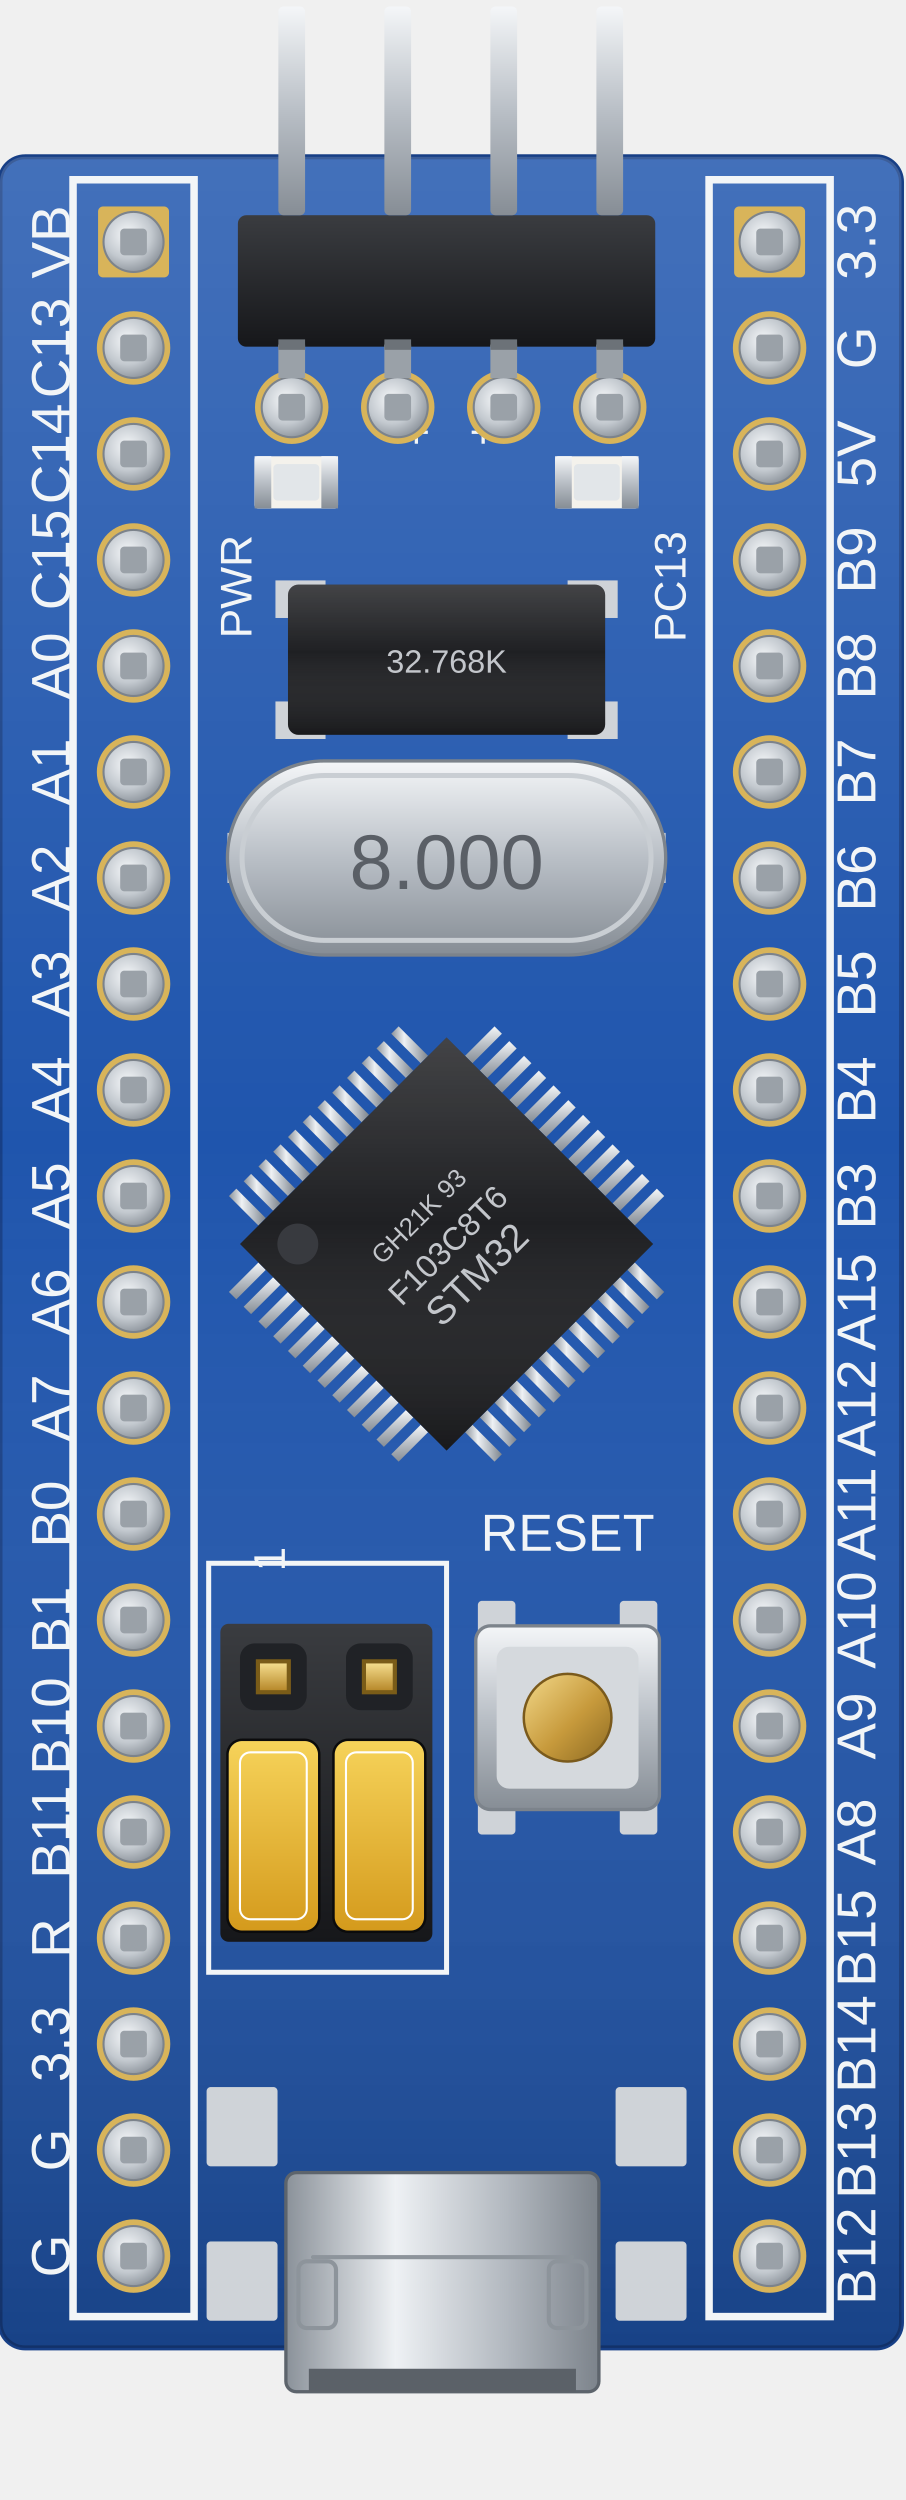
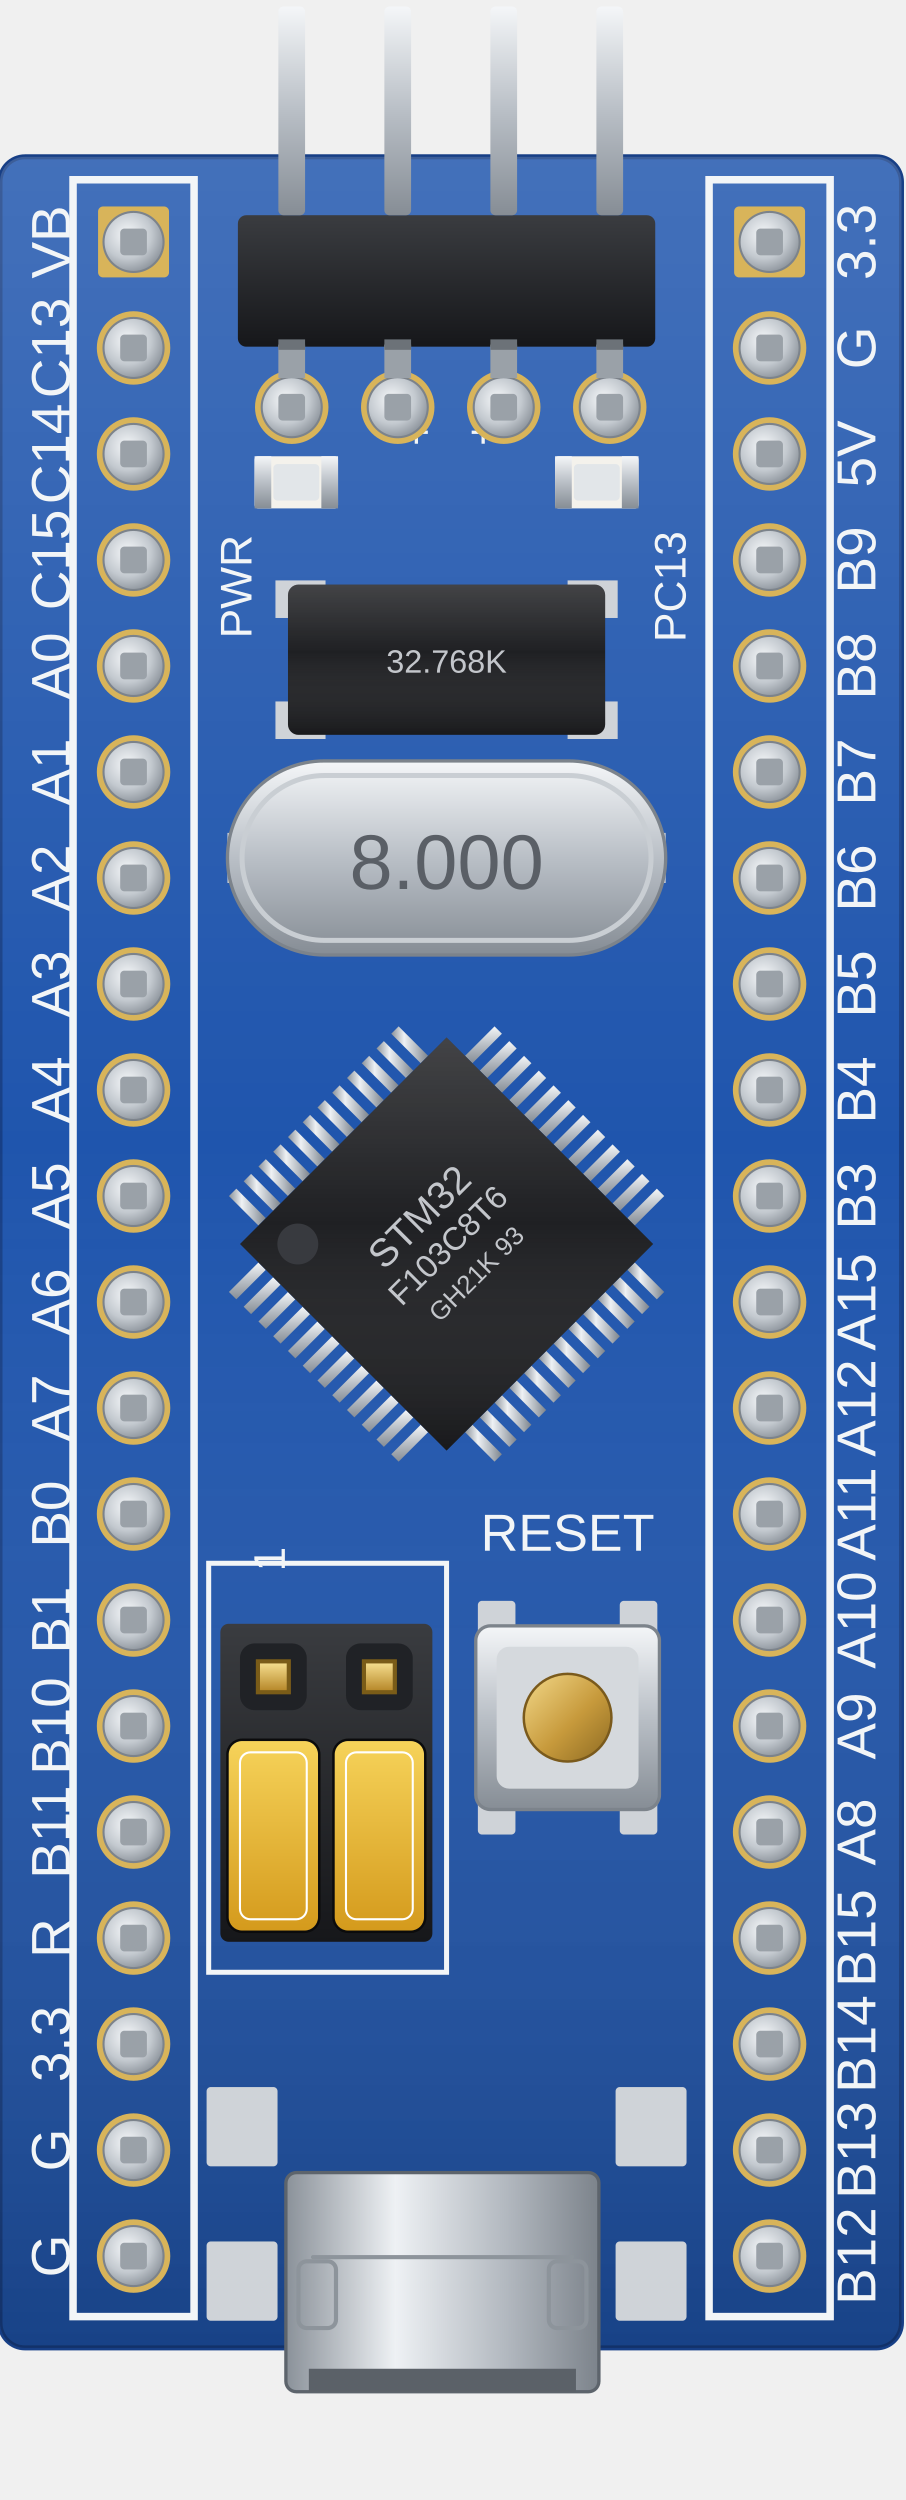
<svg xmlns="http://www.w3.org/2000/svg" version="1.1" width="82px" height="226.4px" data-sobra="0 14.2" viewBox="0 0 82 226.4">
  <defs>
    <linearGradient id="luz" x1="0" y1="0" x2="0" y2="1">
      <stop offset="0" stop-color="#ffffff" stop-opacity="0.16" />
      <stop offset="0.45" stop-color="#ffffff" stop-opacity="0" />
      <stop offset="1" stop-color="#000000" stop-opacity="0.22" />
    </linearGradient>
    <linearGradient id="metal" x1="0" y1="0" x2="0" y2="1">
      <stop offset="0" stop-color="#f4f6f8" />
      <stop offset="0.5" stop-color="#b9bfc6" />
      <stop offset="1" stop-color="#868d95" />
    </linearGradient>
    <linearGradient id="metal-h" x1="0" y1="0" x2="1" y2="0">
      <stop offset="0" stop-color="#8a9199" />
      <stop offset="0.35" stop-color="#eef1f4" />
      <stop offset="0.7" stop-color="#b3b9c0" />
      <stop offset="1" stop-color="#7c838b" />
    </linearGradient>
    <radialGradient id="lata" cx="0.4" cy="0.38" r="0.66">
      <stop offset="0" stop-color="#f6f8fa" />
      <stop offset="0.6" stop-color="#c3c9cf" />
      <stop offset="1" stop-color="#8c939b" />
    </radialGradient>
    <linearGradient id="plastico" x1="0" y1="0" x2="0" y2="1">
      <stop offset="0" stop-color="#3a3c40" />
      <stop offset="1" stop-color="#16171a" />
    </linearGradient>
    <linearGradient id="ouro" x1="0" y1="0" x2="0" y2="1">
      <stop offset="0" stop-color="#f4dc8c" />
      <stop offset="1" stop-color="#b88a2c" />
    </linearGradient>
    <linearGradient id="latao" x1="0" y1="0" x2="1" y2="1">
      <stop offset="0" stop-color="#f3d98a" />
      <stop offset="0.55" stop-color="#c79a3c" />
      <stop offset="1" stop-color="#8c6a22" />
    </linearGradient>
    <radialGradient id="tampa-azul" cx="0.4" cy="0.35" r="0.7">
      <stop offset="0" stop-color="#5a8fe0" />
      <stop offset="0.7" stop-color="#1f5cc0" />
      <stop offset="1" stop-color="#143f88" />
    </radialGradient>
    <radialGradient id="tampa-preta" cx="0.4" cy="0.35" r="0.7">
      <stop offset="0" stop-color="#5a5d63" />
      <stop offset="0.7" stop-color="#26282c" />
      <stop offset="1" stop-color="#121315" />
    </radialGradient>
    <linearGradient id="amarelo" x1="0" y1="0" x2="0" y2="1">
      <stop offset="0" stop-color="#f6d35a" />
      <stop offset="1" stop-color="#d49a1c" />
    </linearGradient>
  </defs>
  <rect x="0" y="14.2" width="81.638" height="198.425" rx="2.268" fill="#1f55ad" stroke="#173f86" stroke-width="0.454" />
  <rect x="0" y="14.2" width="81.638" height="198.425" rx="2.268" fill="url(#luz)" />
  <rect x="6.614" y="16.279" width="10.961" height="193.512" fill="none" stroke="#f2f5f7" stroke-width="0.68" />
  <rect x="64.214" y="16.279" width="10.961" height="193.512" fill="none" stroke="#f2f5f7" stroke-width="0.68" />
  <text transform="translate(4.346 204.31) rotate(-90)" x="0" y="1.984" font-family="Arial" font-weight="normal" font-size="4.961" fill="#f2f5f7" text-anchor="middle">G</text>
  <text transform="translate(77.291 204.31) rotate(-90)" x="0" y="1.984" font-family="Arial" font-weight="normal" font-size="4.961" fill="#f2f5f7" text-anchor="middle">B12</text>
  <text transform="translate(4.346 194.71) rotate(-90)" x="0" y="1.984" font-family="Arial" font-weight="normal" font-size="4.961" fill="#f2f5f7" text-anchor="middle">G</text>
  <text transform="translate(77.291 194.71) rotate(-90)" x="0" y="1.984" font-family="Arial" font-weight="normal" font-size="4.961" fill="#f2f5f7" text-anchor="middle">B13</text>
  <text transform="translate(4.346 185.11) rotate(-90)" x="0" y="1.984" font-family="Arial" font-weight="normal" font-size="4.961" fill="#f2f5f7" text-anchor="middle">3.3</text>
  <text transform="translate(77.291 185.11) rotate(-90)" x="0" y="1.984" font-family="Arial" font-weight="normal" font-size="4.961" fill="#f2f5f7" text-anchor="middle">B14</text>
  <text transform="translate(4.346 175.51) rotate(-90)" x="0" y="1.984" font-family="Arial" font-weight="normal" font-size="4.961" fill="#f2f5f7" text-anchor="middle">R</text>
  <text transform="translate(77.291 175.51) rotate(-90)" x="0" y="1.984" font-family="Arial" font-weight="normal" font-size="4.961" fill="#f2f5f7" text-anchor="middle">B15</text>
  <text transform="translate(4.346 165.91) rotate(-90)" x="0" y="1.984" font-family="Arial" font-weight="normal" font-size="4.961" fill="#f2f5f7" text-anchor="middle">B11</text>
  <text transform="translate(77.291 165.91) rotate(-90)" x="0" y="1.984" font-family="Arial" font-weight="normal" font-size="4.961" fill="#f2f5f7" text-anchor="middle">A8</text>
  <text transform="translate(4.346 156.31) rotate(-90)" x="0" y="1.984" font-family="Arial" font-weight="normal" font-size="4.961" fill="#f2f5f7" text-anchor="middle">B10</text>
  <text transform="translate(77.291 156.31) rotate(-90)" x="0" y="1.984" font-family="Arial" font-weight="normal" font-size="4.961" fill="#f2f5f7" text-anchor="middle">A9</text>
  <text transform="translate(4.346 146.71) rotate(-90)" x="0" y="1.984" font-family="Arial" font-weight="normal" font-size="4.961" fill="#f2f5f7" text-anchor="middle">B1</text>
  <text transform="translate(77.291 146.71) rotate(-90)" x="0" y="1.984" font-family="Arial" font-weight="normal" font-size="4.961" fill="#f2f5f7" text-anchor="middle">A10</text>
  <text transform="translate(4.346 137.11) rotate(-90)" x="0" y="1.984" font-family="Arial" font-weight="normal" font-size="4.961" fill="#f2f5f7" text-anchor="middle">B0</text>
  <text transform="translate(77.291 137.11) rotate(-90)" x="0" y="1.984" font-family="Arial" font-weight="normal" font-size="4.961" fill="#f2f5f7" text-anchor="middle">A11</text>
  <text transform="translate(4.346 127.51) rotate(-90)" x="0" y="1.984" font-family="Arial" font-weight="normal" font-size="4.961" fill="#f2f5f7" text-anchor="middle">A7</text>
  <text transform="translate(77.291 127.51) rotate(-90)" x="0" y="1.984" font-family="Arial" font-weight="normal" font-size="4.961" fill="#f2f5f7" text-anchor="middle">A12</text>
  <text transform="translate(4.346 117.91) rotate(-90)" x="0" y="1.984" font-family="Arial" font-weight="normal" font-size="4.961" fill="#f2f5f7" text-anchor="middle">A6</text>
  <text transform="translate(77.291 117.91) rotate(-90)" x="0" y="1.984" font-family="Arial" font-weight="normal" font-size="4.961" fill="#f2f5f7" text-anchor="middle">A15</text>
  <text transform="translate(4.346 108.31) rotate(-90)" x="0" y="1.984" font-family="Arial" font-weight="normal" font-size="4.961" fill="#f2f5f7" text-anchor="middle">A5</text>
  <text transform="translate(77.291 108.31) rotate(-90)" x="0" y="1.984" font-family="Arial" font-weight="normal" font-size="4.961" fill="#f2f5f7" text-anchor="middle">B3</text>
  <text transform="translate(4.346 98.71) rotate(-90)" x="0" y="1.984" font-family="Arial" font-weight="normal" font-size="4.961" fill="#f2f5f7" text-anchor="middle">A4</text>
  <text transform="translate(77.291 98.71) rotate(-90)" x="0" y="1.984" font-family="Arial" font-weight="normal" font-size="4.961" fill="#f2f5f7" text-anchor="middle">B4</text>
  <text transform="translate(4.346 89.11) rotate(-90)" x="0" y="1.984" font-family="Arial" font-weight="normal" font-size="4.961" fill="#f2f5f7" text-anchor="middle">A3</text>
  <text transform="translate(77.291 89.11) rotate(-90)" x="0" y="1.984" font-family="Arial" font-weight="normal" font-size="4.961" fill="#f2f5f7" text-anchor="middle">B5</text>
  <text transform="translate(4.346 79.51) rotate(-90)" x="0" y="1.984" font-family="Arial" font-weight="normal" font-size="4.961" fill="#f2f5f7" text-anchor="middle">A2</text>
  <text transform="translate(77.291 79.51) rotate(-90)" x="0" y="1.984" font-family="Arial" font-weight="normal" font-size="4.961" fill="#f2f5f7" text-anchor="middle">B6</text>
  <text transform="translate(4.346 69.91) rotate(-90)" x="0" y="1.984" font-family="Arial" font-weight="normal" font-size="4.961" fill="#f2f5f7" text-anchor="middle">A1</text>
  <text transform="translate(77.291 69.91) rotate(-90)" x="0" y="1.984" font-family="Arial" font-weight="normal" font-size="4.961" fill="#f2f5f7" text-anchor="middle">B7</text>
  <text transform="translate(4.346 60.31) rotate(-90)" x="0" y="1.984" font-family="Arial" font-weight="normal" font-size="4.961" fill="#f2f5f7" text-anchor="middle">A0</text>
  <text transform="translate(77.291 60.31) rotate(-90)" x="0" y="1.984" font-family="Arial" font-weight="normal" font-size="4.961" fill="#f2f5f7" text-anchor="middle">B8</text>
  <text transform="translate(4.346 50.71) rotate(-90)" x="0" y="1.984" font-family="Arial" font-weight="normal" font-size="4.961" fill="#f2f5f7" text-anchor="middle">C15</text>
  <text transform="translate(77.291 50.71) rotate(-90)" x="0" y="1.984" font-family="Arial" font-weight="normal" font-size="4.961" fill="#f2f5f7" text-anchor="middle">B9</text>
  <text transform="translate(4.346 41.11) rotate(-90)" x="0" y="1.984" font-family="Arial" font-weight="normal" font-size="4.961" fill="#f2f5f7" text-anchor="middle">C14</text>
  <text transform="translate(77.291 41.11) rotate(-90)" x="0" y="1.984" font-family="Arial" font-weight="normal" font-size="4.961" fill="#f2f5f7" text-anchor="middle">5V</text>
  <text transform="translate(4.346 31.51) rotate(-90)" x="0" y="1.984" font-family="Arial" font-weight="normal" font-size="4.961" fill="#f2f5f7" text-anchor="middle">C13</text>
  <text transform="translate(77.291 31.51) rotate(-90)" x="0" y="1.984" font-family="Arial" font-weight="normal" font-size="4.961" fill="#f2f5f7" text-anchor="middle">G</text>
  <text transform="translate(4.346 21.91) rotate(-90)" x="0" y="1.984" font-family="Arial" font-weight="normal" font-size="4.961" fill="#f2f5f7" text-anchor="middle">VB</text>
  <text transform="translate(77.291 21.91) rotate(-90)" x="0" y="1.984" font-family="Arial" font-weight="normal" font-size="4.961" fill="#f2f5f7" text-anchor="middle">3.3</text>
  <text transform="translate(51.402 138.546) rotate(0)" x="0" y="1.89" font-family="Arial" font-weight="normal" font-size="4.724" fill="#f2f5f7" text-anchor="middle">RESET</text>
  <text transform="translate(21.165 53.129) rotate(-90)" x="0" y="1.606" font-family="Arial" font-weight="normal" font-size="4.016" fill="#f2f5f7" text-anchor="middle">PWR</text>
  <text transform="translate(60.472 53.129) rotate(-90)" x="0" y="1.606" font-family="Arial" font-weight="normal" font-size="4.016" fill="#f2f5f7" text-anchor="middle">PC13</text>
  <text transform="translate(37.417 39.145) rotate(-90)" x="0" y="1.701" font-family="Arial" font-weight="normal" font-size="4.252" fill="#f2f5f7" text-anchor="middle">+</text>
  <text transform="translate(43.465 39.145) rotate(-90)" x="0" y="1.701" font-family="Arial" font-weight="normal" font-size="4.252" fill="#f2f5f7" text-anchor="middle">+</text>
  <text transform="translate(24.189 141.192) rotate(-90)" x="0" y="1.606" font-family="Arial" font-weight="normal" font-size="4.016" fill="#f2f5f7" text-anchor="middle">1</text>
  <rect x="18.898" y="141.57" width="21.543" height="37.039" fill="none" stroke="#f2f5f7" stroke-width="0.454" />
  <circle cx="12.094" cy="204.31" r="3.326" fill="#d8b45a" />
  <circle cx="12.094" cy="204.31" r="2.721" fill="url(#lata)" stroke="#7c838b" stroke-width="0.189" />
  <rect x="10.885" y="203.101" width="2.419" height="2.419" rx="0.378" fill="#9aa1a8" />
  <circle cx="69.694" cy="204.31" r="3.326" fill="#d8b45a" />
  <circle cx="69.694" cy="204.31" r="2.721" fill="url(#lata)" stroke="#7c838b" stroke-width="0.189" />
  <rect x="68.485" y="203.101" width="2.419" height="2.419" rx="0.378" fill="#9aa1a8" />
  <circle cx="12.094" cy="194.71" r="3.326" fill="#d8b45a" />
  <circle cx="12.094" cy="194.71" r="2.721" fill="url(#lata)" stroke="#7c838b" stroke-width="0.189" />
  <rect x="10.885" y="193.501" width="2.419" height="2.419" rx="0.378" fill="#9aa1a8" />
  <circle cx="69.694" cy="194.71" r="3.326" fill="#d8b45a" />
  <circle cx="69.694" cy="194.71" r="2.721" fill="url(#lata)" stroke="#7c838b" stroke-width="0.189" />
  <rect x="68.485" y="193.501" width="2.419" height="2.419" rx="0.378" fill="#9aa1a8" />
  <circle cx="12.094" cy="185.11" r="3.326" fill="#d8b45a" />
  <circle cx="12.094" cy="185.11" r="2.721" fill="url(#lata)" stroke="#7c838b" stroke-width="0.189" />
  <rect x="10.885" y="183.901" width="2.419" height="2.419" rx="0.378" fill="#9aa1a8" />
  <circle cx="69.694" cy="185.11" r="3.326" fill="#d8b45a" />
  <circle cx="69.694" cy="185.11" r="2.721" fill="url(#lata)" stroke="#7c838b" stroke-width="0.189" />
  <rect x="68.485" y="183.901" width="2.419" height="2.419" rx="0.378" fill="#9aa1a8" />
  <circle cx="12.094" cy="175.51" r="3.326" fill="#d8b45a" />
  <circle cx="12.094" cy="175.51" r="2.721" fill="url(#lata)" stroke="#7c838b" stroke-width="0.189" />
  <rect x="10.885" y="174.301" width="2.419" height="2.419" rx="0.378" fill="#9aa1a8" />
  <circle cx="69.694" cy="175.51" r="3.326" fill="#d8b45a" />
  <circle cx="69.694" cy="175.51" r="2.721" fill="url(#lata)" stroke="#7c838b" stroke-width="0.189" />
  <rect x="68.485" y="174.301" width="2.419" height="2.419" rx="0.378" fill="#9aa1a8" />
  <circle cx="12.094" cy="165.91" r="3.326" fill="#d8b45a" />
  <circle cx="12.094" cy="165.91" r="2.721" fill="url(#lata)" stroke="#7c838b" stroke-width="0.189" />
  <rect x="10.885" y="164.701" width="2.419" height="2.419" rx="0.378" fill="#9aa1a8" />
  <circle cx="69.694" cy="165.91" r="3.326" fill="#d8b45a" />
  <circle cx="69.694" cy="165.91" r="2.721" fill="url(#lata)" stroke="#7c838b" stroke-width="0.189" />
  <rect x="68.485" y="164.701" width="2.419" height="2.419" rx="0.378" fill="#9aa1a8" />
  <circle cx="12.094" cy="156.31" r="3.326" fill="#d8b45a" />
  <circle cx="12.094" cy="156.31" r="2.721" fill="url(#lata)" stroke="#7c838b" stroke-width="0.189" />
  <rect x="10.885" y="155.101" width="2.419" height="2.419" rx="0.378" fill="#9aa1a8" />
  <circle cx="69.694" cy="156.31" r="3.326" fill="#d8b45a" />
  <circle cx="69.694" cy="156.31" r="2.721" fill="url(#lata)" stroke="#7c838b" stroke-width="0.189" />
  <rect x="68.485" y="155.101" width="2.419" height="2.419" rx="0.378" fill="#9aa1a8" />
  <circle cx="12.094" cy="146.71" r="3.326" fill="#d8b45a" />
  <circle cx="12.094" cy="146.71" r="2.721" fill="url(#lata)" stroke="#7c838b" stroke-width="0.189" />
  <rect x="10.885" y="145.501" width="2.419" height="2.419" rx="0.378" fill="#9aa1a8" />
  <circle cx="69.694" cy="146.71" r="3.326" fill="#d8b45a" />
  <circle cx="69.694" cy="146.71" r="2.721" fill="url(#lata)" stroke="#7c838b" stroke-width="0.189" />
  <rect x="68.485" y="145.501" width="2.419" height="2.419" rx="0.378" fill="#9aa1a8" />
  <circle cx="12.094" cy="137.11" r="3.326" fill="#d8b45a" />
  <circle cx="12.094" cy="137.11" r="2.721" fill="url(#lata)" stroke="#7c838b" stroke-width="0.189" />
  <rect x="10.885" y="135.901" width="2.419" height="2.419" rx="0.378" fill="#9aa1a8" />
  <circle cx="69.694" cy="137.11" r="3.326" fill="#d8b45a" />
  <circle cx="69.694" cy="137.11" r="2.721" fill="url(#lata)" stroke="#7c838b" stroke-width="0.189" />
  <rect x="68.485" y="135.901" width="2.419" height="2.419" rx="0.378" fill="#9aa1a8" />
  <circle cx="12.094" cy="127.51" r="3.326" fill="#d8b45a" />
  <circle cx="12.094" cy="127.51" r="2.721" fill="url(#lata)" stroke="#7c838b" stroke-width="0.189" />
  <rect x="10.885" y="126.301" width="2.419" height="2.419" rx="0.378" fill="#9aa1a8" />
  <circle cx="69.694" cy="127.51" r="3.326" fill="#d8b45a" />
  <circle cx="69.694" cy="127.51" r="2.721" fill="url(#lata)" stroke="#7c838b" stroke-width="0.189" />
  <rect x="68.485" y="126.301" width="2.419" height="2.419" rx="0.378" fill="#9aa1a8" />
  <circle cx="12.094" cy="117.91" r="3.326" fill="#d8b45a" />
  <circle cx="12.094" cy="117.91" r="2.721" fill="url(#lata)" stroke="#7c838b" stroke-width="0.189" />
  <rect x="10.885" y="116.701" width="2.419" height="2.419" rx="0.378" fill="#9aa1a8" />
  <circle cx="69.694" cy="117.91" r="3.326" fill="#d8b45a" />
  <circle cx="69.694" cy="117.91" r="2.721" fill="url(#lata)" stroke="#7c838b" stroke-width="0.189" />
  <rect x="68.485" y="116.701" width="2.419" height="2.419" rx="0.378" fill="#9aa1a8" />
  <circle cx="12.094" cy="108.31" r="3.326" fill="#d8b45a" />
  <circle cx="12.094" cy="108.31" r="2.721" fill="url(#lata)" stroke="#7c838b" stroke-width="0.189" />
  <rect x="10.885" y="107.101" width="2.419" height="2.419" rx="0.378" fill="#9aa1a8" />
  <circle cx="69.694" cy="108.31" r="3.326" fill="#d8b45a" />
  <circle cx="69.694" cy="108.31" r="2.721" fill="url(#lata)" stroke="#7c838b" stroke-width="0.189" />
  <rect x="68.485" y="107.101" width="2.419" height="2.419" rx="0.378" fill="#9aa1a8" />
  <circle cx="12.094" cy="98.71" r="3.326" fill="#d8b45a" />
  <circle cx="12.094" cy="98.71" r="2.721" fill="url(#lata)" stroke="#7c838b" stroke-width="0.189" />
  <rect x="10.885" y="97.501" width="2.419" height="2.419" rx="0.378" fill="#9aa1a8" />
  <circle cx="69.694" cy="98.71" r="3.326" fill="#d8b45a" />
  <circle cx="69.694" cy="98.71" r="2.721" fill="url(#lata)" stroke="#7c838b" stroke-width="0.189" />
  <rect x="68.485" y="97.501" width="2.419" height="2.419" rx="0.378" fill="#9aa1a8" />
  <circle cx="12.094" cy="89.11" r="3.326" fill="#d8b45a" />
  <circle cx="12.094" cy="89.11" r="2.721" fill="url(#lata)" stroke="#7c838b" stroke-width="0.189" />
  <rect x="10.885" y="87.901" width="2.419" height="2.419" rx="0.378" fill="#9aa1a8" />
  <circle cx="69.694" cy="89.11" r="3.326" fill="#d8b45a" />
  <circle cx="69.694" cy="89.11" r="2.721" fill="url(#lata)" stroke="#7c838b" stroke-width="0.189" />
  <rect x="68.485" y="87.901" width="2.419" height="2.419" rx="0.378" fill="#9aa1a8" />
  <circle cx="12.094" cy="79.51" r="3.326" fill="#d8b45a" />
  <circle cx="12.094" cy="79.51" r="2.721" fill="url(#lata)" stroke="#7c838b" stroke-width="0.189" />
  <rect x="10.885" y="78.301" width="2.419" height="2.419" rx="0.378" fill="#9aa1a8" />
  <circle cx="69.694" cy="79.51" r="3.326" fill="#d8b45a" />
  <circle cx="69.694" cy="79.51" r="2.721" fill="url(#lata)" stroke="#7c838b" stroke-width="0.189" />
  <rect x="68.485" y="78.301" width="2.419" height="2.419" rx="0.378" fill="#9aa1a8" />
  <circle cx="12.094" cy="69.91" r="3.326" fill="#d8b45a" />
  <circle cx="12.094" cy="69.91" r="2.721" fill="url(#lata)" stroke="#7c838b" stroke-width="0.189" />
  <rect x="10.885" y="68.701" width="2.419" height="2.419" rx="0.378" fill="#9aa1a8" />
  <circle cx="69.694" cy="69.91" r="3.326" fill="#d8b45a" />
  <circle cx="69.694" cy="69.91" r="2.721" fill="url(#lata)" stroke="#7c838b" stroke-width="0.189" />
  <rect x="68.485" y="68.701" width="2.419" height="2.419" rx="0.378" fill="#9aa1a8" />
  <circle cx="12.094" cy="60.31" r="3.326" fill="#d8b45a" />
  <circle cx="12.094" cy="60.31" r="2.721" fill="url(#lata)" stroke="#7c838b" stroke-width="0.189" />
  <rect x="10.885" y="59.101" width="2.419" height="2.419" rx="0.378" fill="#9aa1a8" />
  <circle cx="69.694" cy="60.31" r="3.326" fill="#d8b45a" />
  <circle cx="69.694" cy="60.31" r="2.721" fill="url(#lata)" stroke="#7c838b" stroke-width="0.189" />
  <rect x="68.485" y="59.101" width="2.419" height="2.419" rx="0.378" fill="#9aa1a8" />
  <circle cx="12.094" cy="50.71" r="3.326" fill="#d8b45a" />
  <circle cx="12.094" cy="50.71" r="2.721" fill="url(#lata)" stroke="#7c838b" stroke-width="0.189" />
  <rect x="10.885" y="49.501" width="2.419" height="2.419" rx="0.378" fill="#9aa1a8" />
  <circle cx="69.694" cy="50.71" r="3.326" fill="#d8b45a" />
  <circle cx="69.694" cy="50.71" r="2.721" fill="url(#lata)" stroke="#7c838b" stroke-width="0.189" />
  <rect x="68.485" y="49.501" width="2.419" height="2.419" rx="0.378" fill="#9aa1a8" />
  <circle cx="12.094" cy="41.11" r="3.326" fill="#d8b45a" />
  <circle cx="12.094" cy="41.11" r="2.721" fill="url(#lata)" stroke="#7c838b" stroke-width="0.189" />
  <rect x="10.885" y="39.901" width="2.419" height="2.419" rx="0.378" fill="#9aa1a8" />
  <circle cx="69.694" cy="41.11" r="3.326" fill="#d8b45a" />
  <circle cx="69.694" cy="41.11" r="2.721" fill="url(#lata)" stroke="#7c838b" stroke-width="0.189" />
  <rect x="68.485" y="39.901" width="2.419" height="2.419" rx="0.378" fill="#9aa1a8" />
  <circle cx="12.094" cy="31.51" r="3.326" fill="#d8b45a" />
  <circle cx="12.094" cy="31.51" r="2.721" fill="url(#lata)" stroke="#7c838b" stroke-width="0.189" />
  <rect x="10.885" y="30.301" width="2.419" height="2.419" rx="0.378" fill="#9aa1a8" />
  <circle cx="69.694" cy="31.51" r="3.326" fill="#d8b45a" />
  <circle cx="69.694" cy="31.51" r="2.721" fill="url(#lata)" stroke="#7c838b" stroke-width="0.189" />
  <rect x="68.485" y="30.301" width="2.419" height="2.419" rx="0.378" fill="#9aa1a8" />
  <rect x="8.882" y="18.698" width="6.425" height="6.425" rx="0.454" fill="#d8b45a" />
  <circle cx="12.094" cy="21.91" r="2.721" fill="url(#lata)" stroke="#7c838b" stroke-width="0.189" />
  <rect x="10.885" y="20.701" width="2.419" height="2.419" rx="0.378" fill="#9aa1a8" />
  <rect x="66.482" y="18.698" width="6.425" height="6.425" rx="0.454" fill="#d8b45a" />
  <circle cx="69.694" cy="21.91" r="2.721" fill="url(#lata)" stroke="#7c838b" stroke-width="0.189" />
  <rect x="68.485" y="20.701" width="2.419" height="2.419" rx="0.378" fill="#9aa1a8" />
  <rect x="18.709" y="202.987" width="6.425" height="7.181" rx="0.378" fill="#cfd3d8" />
  <rect x="18.709" y="189.003" width="6.425" height="7.181" rx="0.378" fill="#cfd3d8" />
  <rect x="55.748" y="202.987" width="6.425" height="7.181" rx="0.378" fill="#cfd3d8" />
  <rect x="55.748" y="189.003" width="6.425" height="7.181" rx="0.378" fill="#cfd3d8" />
  <rect x="25.89" y="196.751" width="28.346" height="19.843" rx="0.945" fill="url(#metal-h)" stroke="#5d646c" stroke-width="0.302" />
  <rect x="27.969" y="214.515" width="24.189" height="2.079" fill="#5b6168" />
  <path d="M51.78 204.405 L28.346 204.405" fill="none" stroke="#8d949b" stroke-width="0.378" stroke-linecap="round" />
  <rect x="49.701" y="204.783" width="3.402" height="6.047" rx="0.756" fill="none" stroke="#8d949b" stroke-width="0.378" />
  <rect x="27.024" y="204.783" width="3.402" height="6.047" rx="0.756" fill="none" stroke="#8d949b" stroke-width="0.378" />
  <rect x="19.956" y="147.05" width="19.2" height="28.8" rx="0.756" fill="url(#plastico)" />
  <rect x="21.732" y="168.027" width="6.047" height="6.047" rx="1.323" fill="#202226" />
  <rect x="23.169" y="169.463" width="3.175" height="3.175" fill="#7a5c18" />
  <rect x="23.546" y="169.841" width="2.419" height="2.419" fill="url(#ouro)" />
  <rect x="31.332" y="168.027" width="6.047" height="6.047" rx="1.323" fill="#202226" />
  <rect x="32.769" y="169.463" width="3.175" height="3.175" fill="#7a5c18" />
  <rect x="33.146" y="169.841" width="2.419" height="2.419" fill="url(#ouro)" />
  <rect x="21.732" y="158.427" width="6.047" height="6.047" rx="1.323" fill="#202226" />
  <rect x="23.169" y="159.863" width="3.175" height="3.175" fill="#7a5c18" />
  <rect x="23.546" y="160.241" width="2.419" height="2.419" fill="url(#ouro)" />
  <rect x="31.332" y="158.427" width="6.047" height="6.047" rx="1.323" fill="#202226" />
  <rect x="32.769" y="159.863" width="3.175" height="3.175" fill="#7a5c18" />
  <rect x="33.146" y="160.241" width="2.419" height="2.419" fill="url(#ouro)" />
  <rect x="21.732" y="148.827" width="6.047" height="6.047" rx="1.323" fill="#202226" />
  <rect x="23.169" y="150.263" width="3.175" height="3.175" fill="#7a5c18" />
  <rect x="23.546" y="150.641" width="2.419" height="2.419" fill="url(#ouro)" />
  <rect x="31.332" y="148.827" width="6.047" height="6.047" rx="1.323" fill="#202226" />
  <rect x="32.769" y="150.263" width="3.175" height="3.175" fill="#7a5c18" />
  <rect x="33.146" y="150.641" width="2.419" height="2.419" fill="url(#ouro)" />
  <rect x="20.598" y="157.557" width="8.315" height="17.386" rx="1.323" fill="url(#amarelo)" stroke="#0b0b0c" stroke-width="0.227" />
  <rect x="21.732" y="158.691" width="6.047" height="15.118" rx="0.945" fill="none" stroke="#ffffff" stroke-width="0.189" />
  <rect x="30.198" y="157.557" width="8.315" height="17.386" rx="1.323" fill="url(#amarelo)" stroke="#0b0b0c" stroke-width="0.227" />
  <rect x="31.332" y="158.691" width="6.047" height="15.118" rx="0.945" fill="none" stroke="#ffffff" stroke-width="0.189" />
  <rect x="43.276" y="162.735" width="3.402" height="3.402" rx="0.378" fill="#cfd3d8" />
  <rect x="56.126" y="162.735" width="3.402" height="3.402" rx="0.378" fill="#cfd3d8" />
  <rect x="43.276" y="144.972" width="3.402" height="3.402" rx="0.378" fill="#cfd3d8" />
  <rect x="56.126" y="144.972" width="3.402" height="3.402" rx="0.378" fill="#cfd3d8" />
  <rect x="43.087" y="147.239" width="16.63" height="16.63" rx="1.323" fill="url(#metal)" stroke="#7c838b" stroke-width="0.302" />
  <rect x="44.976" y="149.129" width="12.85" height="12.85" rx="1.134" fill="#d5d9dd" />
  <circle cx="51.402" cy="155.554" r="3.969" fill="url(#latao)" stroke="#7a5a1c" stroke-width="0.227" />
  <path d="M20.731 108.314 L21.399 107.646 L24.072 110.318 L23.404 110.986 Z" fill="url(#metal-h)" />
  <path d="M42.111 129.694 L42.779 129.026 L45.452 131.698 L44.784 132.367 Z" fill="url(#metal-h)" />
  <path d="M20.731 117 L23.404 114.327 L24.072 114.995 L21.399 117.668 Z" fill="url(#metal)" />
  <path d="M42.111 95.619 L44.784 92.947 L45.452 93.615 L42.779 96.287 Z" fill="url(#metal)" />
  <path d="M22.067 106.978 L22.735 106.309 L25.408 108.982 L24.74 109.65 Z" fill="url(#metal-h)" />
  <path d="M43.448 128.358 L44.116 127.69 L46.788 130.362 L46.12 131.03 Z" fill="url(#metal-h)" />
  <path d="M22.067 118.336 L24.74 115.663 L25.408 116.331 L22.735 119.004 Z" fill="url(#metal)" />
  <path d="M43.448 96.956 L46.12 94.283 L46.788 94.951 L44.116 97.624 Z" fill="url(#metal)" />
  <path d="M23.404 105.641 L24.072 104.973 L26.744 107.646 L26.076 108.314 Z" fill="url(#metal-h)" />
  <path d="M44.784 127.022 L45.452 126.353 L48.124 129.026 L47.456 129.694 Z" fill="url(#metal-h)" />
  <path d="M23.404 119.672 L26.076 117 L26.744 117.668 L24.072 120.34 Z" fill="url(#metal)" />
  <path d="M44.784 98.292 L47.456 95.619 L48.124 96.287 L45.452 98.96 Z" fill="url(#metal)" />
  <path d="M24.74 104.305 L25.408 103.637 L28.08 106.309 L27.412 106.978 Z" fill="url(#metal-h)" />
  <path d="M46.12 125.685 L46.788 125.017 L49.461 127.69 L48.793 128.358 Z" fill="url(#metal-h)" />
  <path d="M24.74 121.008 L27.412 118.336 L28.08 119.004 L25.408 121.676 Z" fill="url(#metal)" />
  <path d="M46.12 99.628 L48.793 96.956 L49.461 97.624 L46.788 100.296 Z" fill="url(#metal)" />
  <path d="M26.076 102.969 L26.744 102.301 L29.417 104.973 L28.749 105.641 Z" fill="url(#metal-h)" />
  <path d="M47.456 124.349 L48.124 123.681 L50.797 126.353 L50.129 127.022 Z" fill="url(#metal-h)" />
  <path d="M26.076 122.345 L28.749 119.672 L29.417 120.34 L26.744 123.013 Z" fill="url(#metal)" />
  <path d="M47.456 100.964 L50.129 98.292 L50.797 98.96 L48.124 101.633 Z" fill="url(#metal)" />
  <path d="M27.412 101.633 L28.08 100.964 L30.753 103.637 L30.085 104.305 Z" fill="url(#metal-h)" />
  <path d="M48.793 123.013 L49.461 122.345 L52.133 125.017 L51.465 125.685 Z" fill="url(#metal-h)" />
  <path d="M27.412 123.681 L30.085 121.008 L30.753 121.676 L28.08 124.349 Z" fill="url(#metal)" />
  <path d="M48.793 102.301 L51.465 99.628 L52.133 100.296 L49.461 102.969 Z" fill="url(#metal)" />
  <path d="M28.749 100.296 L29.417 99.628 L32.089 102.301 L31.421 102.969 Z" fill="url(#metal-h)" />
  <path d="M50.129 121.676 L50.797 121.008 L53.47 123.681 L52.801 124.349 Z" fill="url(#metal-h)" />
  <path d="M28.749 125.017 L31.421 122.345 L32.089 123.013 L29.417 125.685 Z" fill="url(#metal)" />
  <path d="M50.129 103.637 L52.801 100.964 L53.47 101.633 L50.797 104.305 Z" fill="url(#metal)" />
  <path d="M30.085 98.96 L30.753 98.292 L33.426 100.964 L32.757 101.633 Z" fill="url(#metal-h)" />
  <path d="M51.465 120.34 L52.133 119.672 L54.806 122.345 L54.138 123.013 Z" fill="url(#metal-h)" />
  <path d="M30.085 126.353 L32.757 123.681 L33.426 124.349 L30.753 127.022 Z" fill="url(#metal)" />
  <path d="M51.465 104.973 L54.138 102.301 L54.806 102.969 L52.133 105.641 Z" fill="url(#metal)" />
  <path d="M31.421 97.624 L32.089 96.956 L34.762 99.628 L34.094 100.296 Z" fill="url(#metal-h)" />
  <path d="M52.801 119.004 L53.47 118.336 L56.142 121.008 L55.474 121.676 Z" fill="url(#metal-h)" />
  <path d="M31.421 127.69 L34.094 125.017 L34.762 125.685 L32.089 128.358 Z" fill="url(#metal)" />
  <path d="M52.801 106.309 L55.474 103.637 L56.142 104.305 L53.47 106.978 Z" fill="url(#metal)" />
  <path d="M32.757 96.287 L33.426 95.619 L36.098 98.292 L35.43 98.96 Z" fill="url(#metal-h)" />
  <path d="M54.138 117.668 L54.806 117 L57.478 119.672 L56.81 120.34 Z" fill="url(#metal-h)" />
  <path d="M32.757 129.026 L35.43 126.353 L36.098 127.022 L33.426 129.694 Z" fill="url(#metal)" />
  <path d="M54.138 107.646 L56.81 104.973 L57.478 105.641 L54.806 108.314 Z" fill="url(#metal)" />
  <path d="M34.094 94.951 L34.762 94.283 L37.434 96.956 L36.766 97.624 Z" fill="url(#metal-h)" />
  <path d="M55.474 116.331 L56.142 115.663 L58.815 118.336 L58.146 119.004 Z" fill="url(#metal-h)" />
  <path d="M34.094 130.362 L36.766 127.69 L37.434 128.358 L34.762 131.03 Z" fill="url(#metal)" />
  <path d="M55.474 108.982 L58.146 106.309 L58.815 106.978 L56.142 109.65 Z" fill="url(#metal)" />
  <path d="M35.43 93.615 L36.098 92.947 L38.771 95.619 L38.102 96.287 Z" fill="url(#metal-h)" />
  <path d="M56.81 114.995 L57.478 114.327 L60.151 117 L59.483 117.668 Z" fill="url(#metal-h)" />
  <path d="M35.43 131.698 L38.102 129.026 L38.771 129.694 L36.098 132.367 Z" fill="url(#metal)" />
  <path d="M56.81 110.318 L59.483 107.646 L60.151 108.314 L57.478 110.986 Z" fill="url(#metal)" />
  <path d="M21.733 112.657 L40.441 93.949 L59.149 112.657 L40.441 131.364 Z" fill="#1f2023" />
  <path d="M21.733 112.657 L40.441 93.949 L59.149 112.657 L40.441 131.364 Z" fill="url(#luz)" />
  <circle cx="26.971" cy="112.657" r="1.852" fill="#383a3f" />
-   <text transform="translate(43.047 115.262) rotate(-45)" x="0" y="1.417" font-family="Arial" font-weight="normal" font-size="3.543" fill="#c3c6cb" text-anchor="middle">STM32</text>
+   <text transform="translate(43.047 115.262) rotate(-45)" x="0" y="0.945" font-family="Arial" font-weight="normal" font-size="2.362" fill="#c3c6cb" text-anchor="middle">GH21K 93</text>
  <text transform="translate(40.441 112.657) rotate(-45)" x="0" y="1.172" font-family="Arial" font-weight="normal" font-size="2.929" fill="#c3c6cb" text-anchor="middle">F103C8T6</text>
-   <text transform="translate(37.835 110.051) rotate(-45)" x="0" y="0.945" font-family="Arial" font-weight="normal" font-size="2.362" fill="#c3c6cb" text-anchor="middle">GH21K 93</text>
+   <text transform="translate(37.835 110.051) rotate(-45)" x="0" y="1.417" font-family="Arial" font-weight="normal" font-size="3.543" fill="#c3c6cb" text-anchor="middle">STM32</text>
  <rect x="20.598" y="75.428" width="4.913" height="4.535" fill="#cfd3d8" />
  <rect x="55.37" y="75.428" width="4.913" height="4.535" fill="#cfd3d8" />
  <rect x="20.598" y="68.909" width="39.685" height="17.575" rx="8.787" fill="url(#metal)" stroke="#7c838b" stroke-width="0.302" />
  <rect x="21.921" y="70.231" width="37.039" height="14.929" rx="7.465" fill="none" stroke="#c9ced3" stroke-width="0.454" />
  <text transform="translate(40.441 77.696) rotate(0)" x="0" y="2.812" font-family="Arial" font-weight="normal" font-size="7.03" fill="#5a5f66" text-anchor="middle">8.000</text>
  <rect x="24.945" y="63.523" width="4.535" height="3.402" fill="#cfd3d8" />
  <rect x="51.402" y="63.523" width="4.535" height="3.402" fill="#cfd3d8" />
  <rect x="24.945" y="52.562" width="4.535" height="3.402" fill="#cfd3d8" />
  <rect x="51.402" y="52.562" width="4.535" height="3.402" fill="#cfd3d8" />
  <rect x="26.079" y="52.94" width="28.724" height="13.606" rx="0.945" fill="#1f2023" />
  <rect x="26.079" y="52.94" width="28.724" height="13.606" rx="0.945" fill="url(#luz)" />
  <text transform="translate(40.441 59.743) rotate(0)" x="0" y="1.172" font-family="Arial" font-weight="normal" font-size="2.929" fill="#c3c6cb" text-anchor="middle">32.768K</text>
  <rect x="23.055" y="41.318" width="7.559" height="4.724" rx="0.302" fill="#f4f2ec" />
  <rect x="24.756" y="42.027" width="4.157" height="3.307" rx="0.378" fill="#e2e6e9" />
  <rect x="23.055" y="41.318" width="1.512" height="4.724" fill="url(#metal)" />
  <rect x="29.102" y="41.318" width="1.512" height="4.724" fill="url(#metal)" />
  <rect x="50.268" y="41.318" width="7.559" height="4.724" rx="0.302" fill="#f4f2ec" />
  <rect x="51.969" y="42.027" width="4.157" height="3.307" rx="0.378" fill="#e2e6e9" />
  <rect x="50.268" y="41.318" width="1.512" height="4.724" fill="url(#metal)" />
  <rect x="56.315" y="41.318" width="1.512" height="4.724" fill="url(#metal)" />
  <circle cx="26.419" cy="36.877" r="3.326" fill="#d8b45a" />
  <circle cx="26.419" cy="36.877" r="2.721" fill="url(#lata)" stroke="#7c838b" stroke-width="0.189" />
  <rect x="25.209" y="35.668" width="2.419" height="2.419" rx="0.378" fill="#9aa1a8" />
  <circle cx="36.019" cy="36.877" r="3.326" fill="#d8b45a" />
  <circle cx="36.019" cy="36.877" r="2.721" fill="url(#lata)" stroke="#7c838b" stroke-width="0.189" />
  <rect x="34.809" y="35.668" width="2.419" height="2.419" rx="0.378" fill="#9aa1a8" />
  <circle cx="45.619" cy="36.877" r="3.326" fill="#d8b45a" />
  <circle cx="45.619" cy="36.877" r="2.721" fill="url(#lata)" stroke="#7c838b" stroke-width="0.189" />
  <rect x="44.409" y="35.668" width="2.419" height="2.419" rx="0.378" fill="#9aa1a8" />
  <circle cx="55.219" cy="36.877" r="3.326" fill="#d8b45a" />
  <circle cx="55.219" cy="36.877" r="2.721" fill="url(#lata)" stroke="#7c838b" stroke-width="0.189" />
  <rect x="54.009" y="35.668" width="2.419" height="2.419" rx="0.378" fill="#9aa1a8" />
  <rect x="21.543" y="19.491" width="37.795" height="11.906" rx="0.756" fill="url(#plastico)" />
  <rect x="25.209" y="31.208" width="2.419" height="3.024" fill="#9aa1a8" />
  <rect x="25.209" y="0.594" width="2.419" height="18.898" rx="0.454" fill="url(#metal)" />
  <rect x="25.209" y="30.735" width="2.419" height="0.945" fill="#6c7278" />
  <rect x="34.809" y="31.208" width="2.419" height="3.024" fill="#9aa1a8" />
  <rect x="34.809" y="0.594" width="2.419" height="18.898" rx="0.454" fill="url(#metal)" />
  <rect x="34.809" y="30.735" width="2.419" height="0.945" fill="#6c7278" />
  <rect x="44.409" y="31.208" width="2.419" height="3.024" fill="#9aa1a8" />
  <rect x="44.409" y="0.594" width="2.419" height="18.898" rx="0.454" fill="url(#metal)" />
  <rect x="44.409" y="30.735" width="2.419" height="0.945" fill="#6c7278" />
  <rect x="54.009" y="31.208" width="2.419" height="3.024" fill="#9aa1a8" />
  <rect x="54.009" y="0.594" width="2.419" height="18.898" rx="0.454" fill="url(#metal)" />
  <rect x="54.009" y="30.735" width="2.419" height="0.945" fill="#6c7278" />
</svg>
